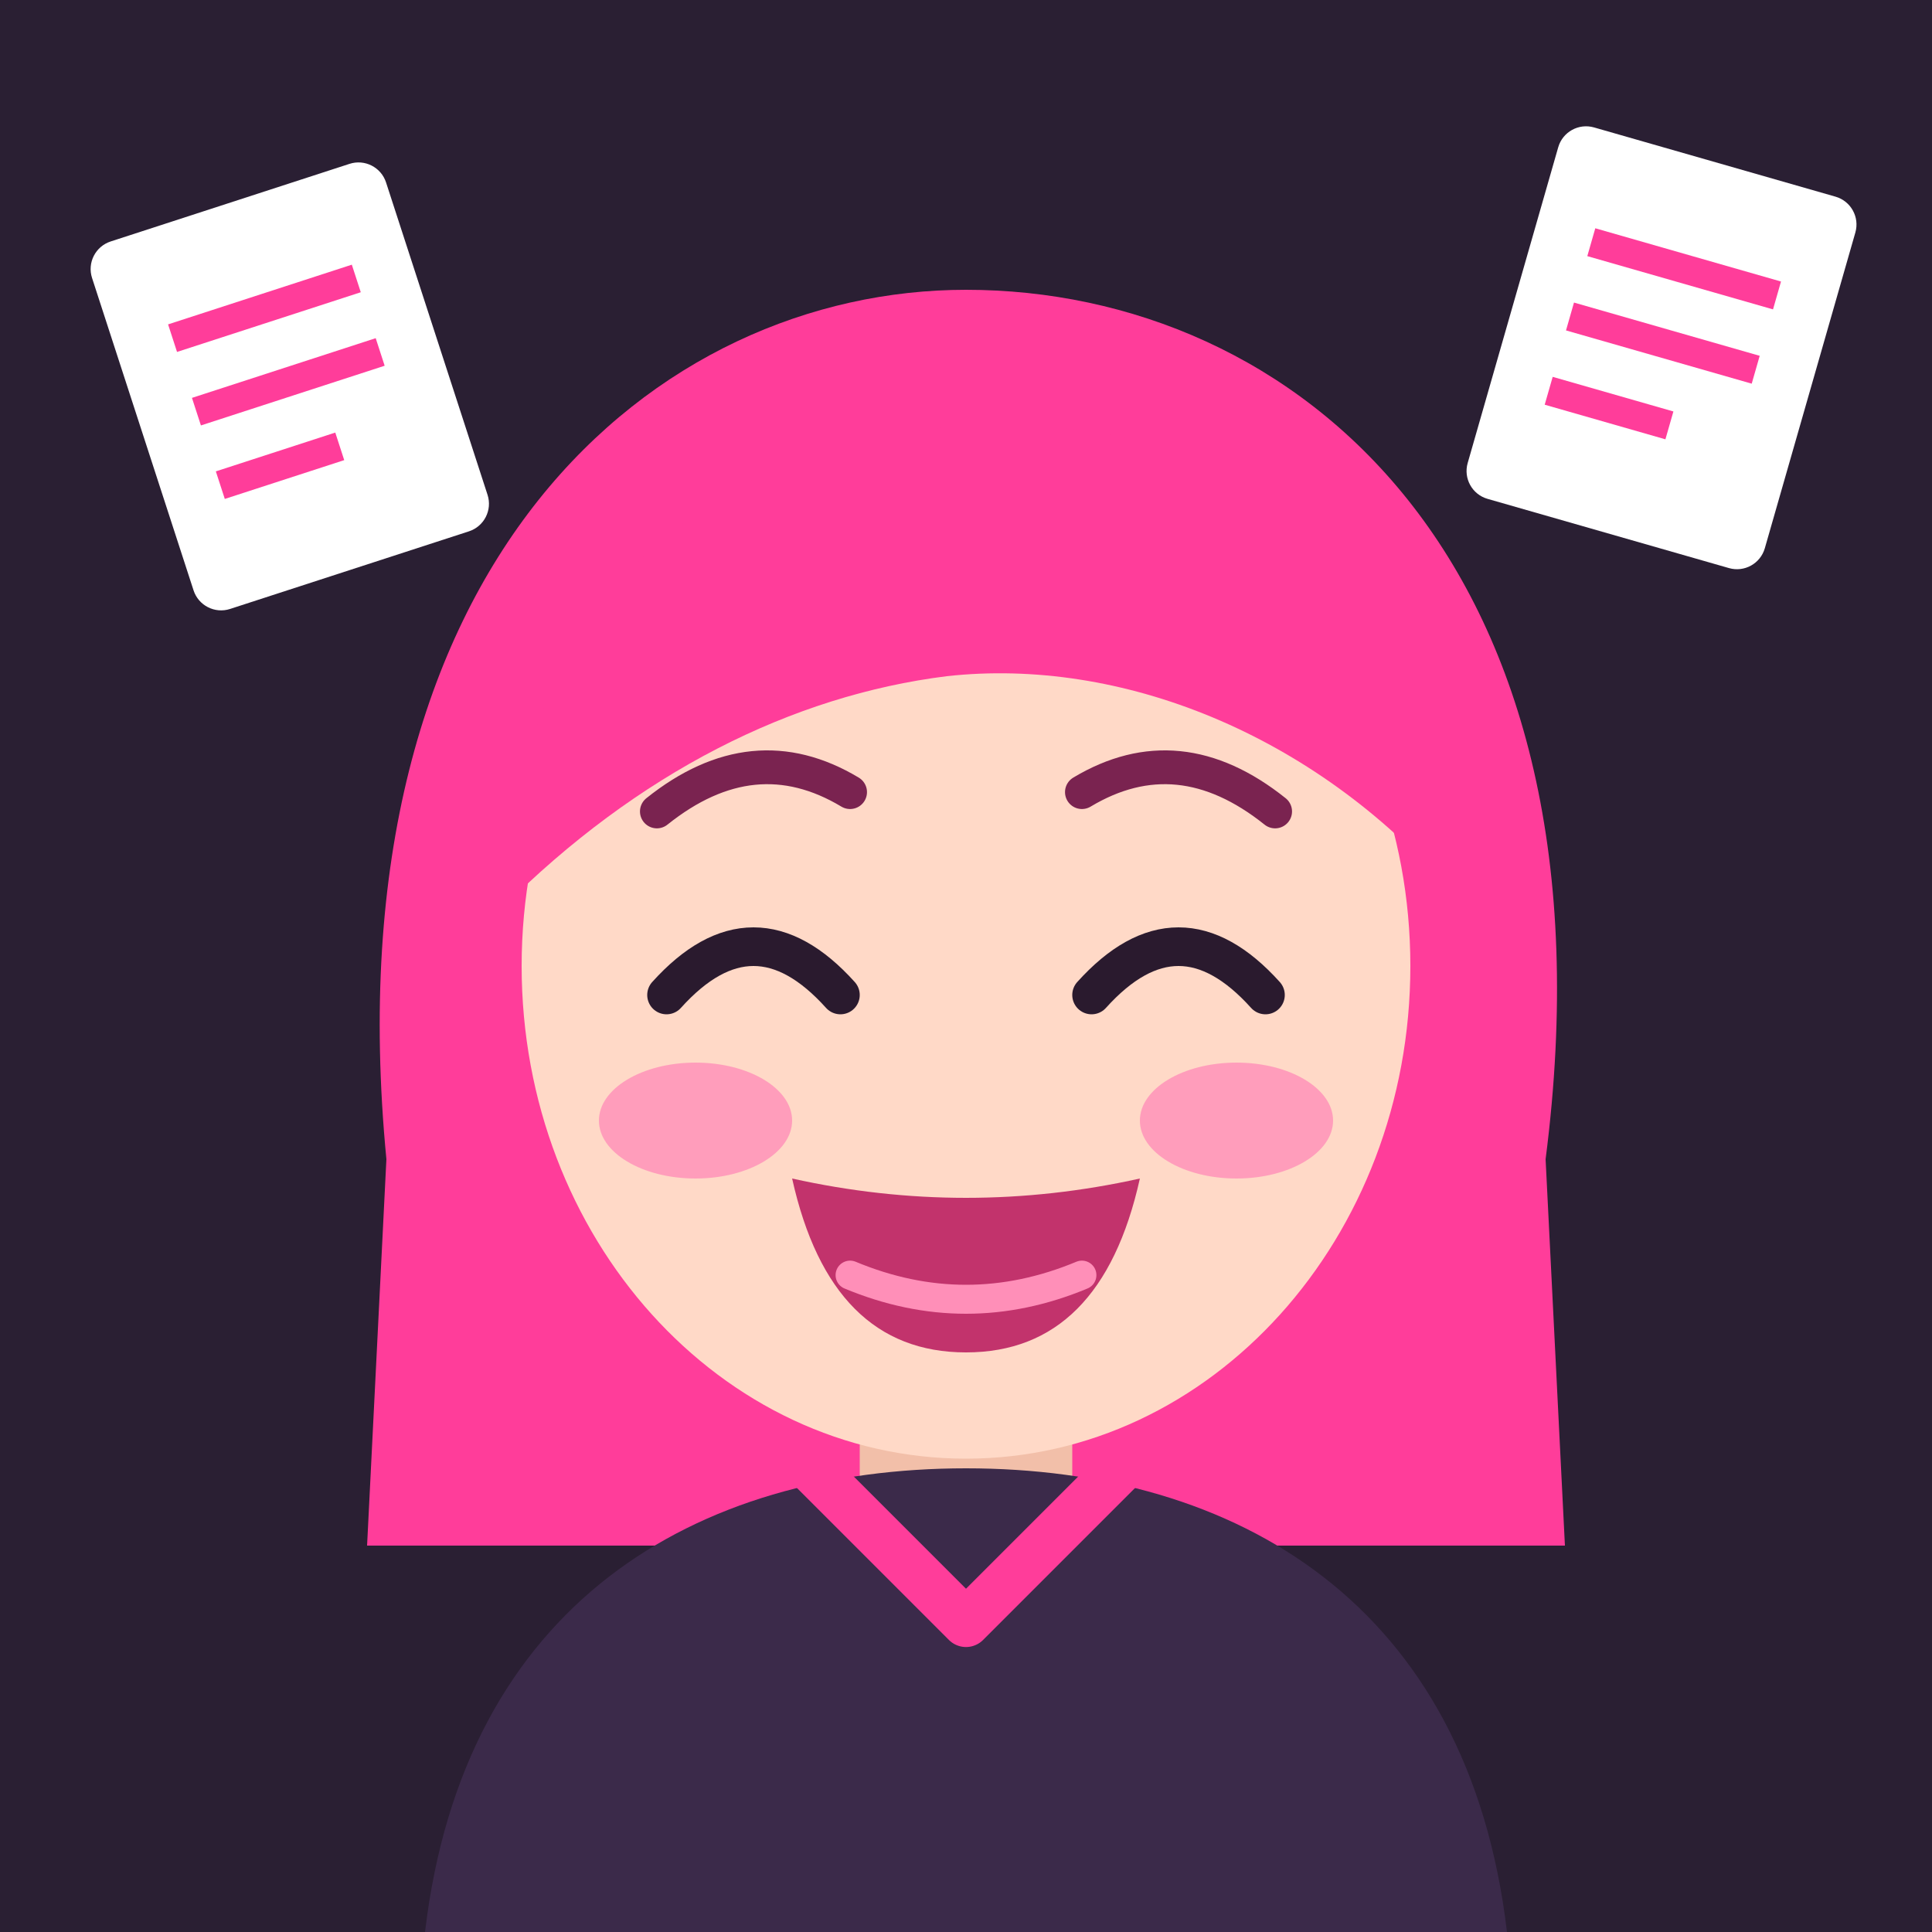
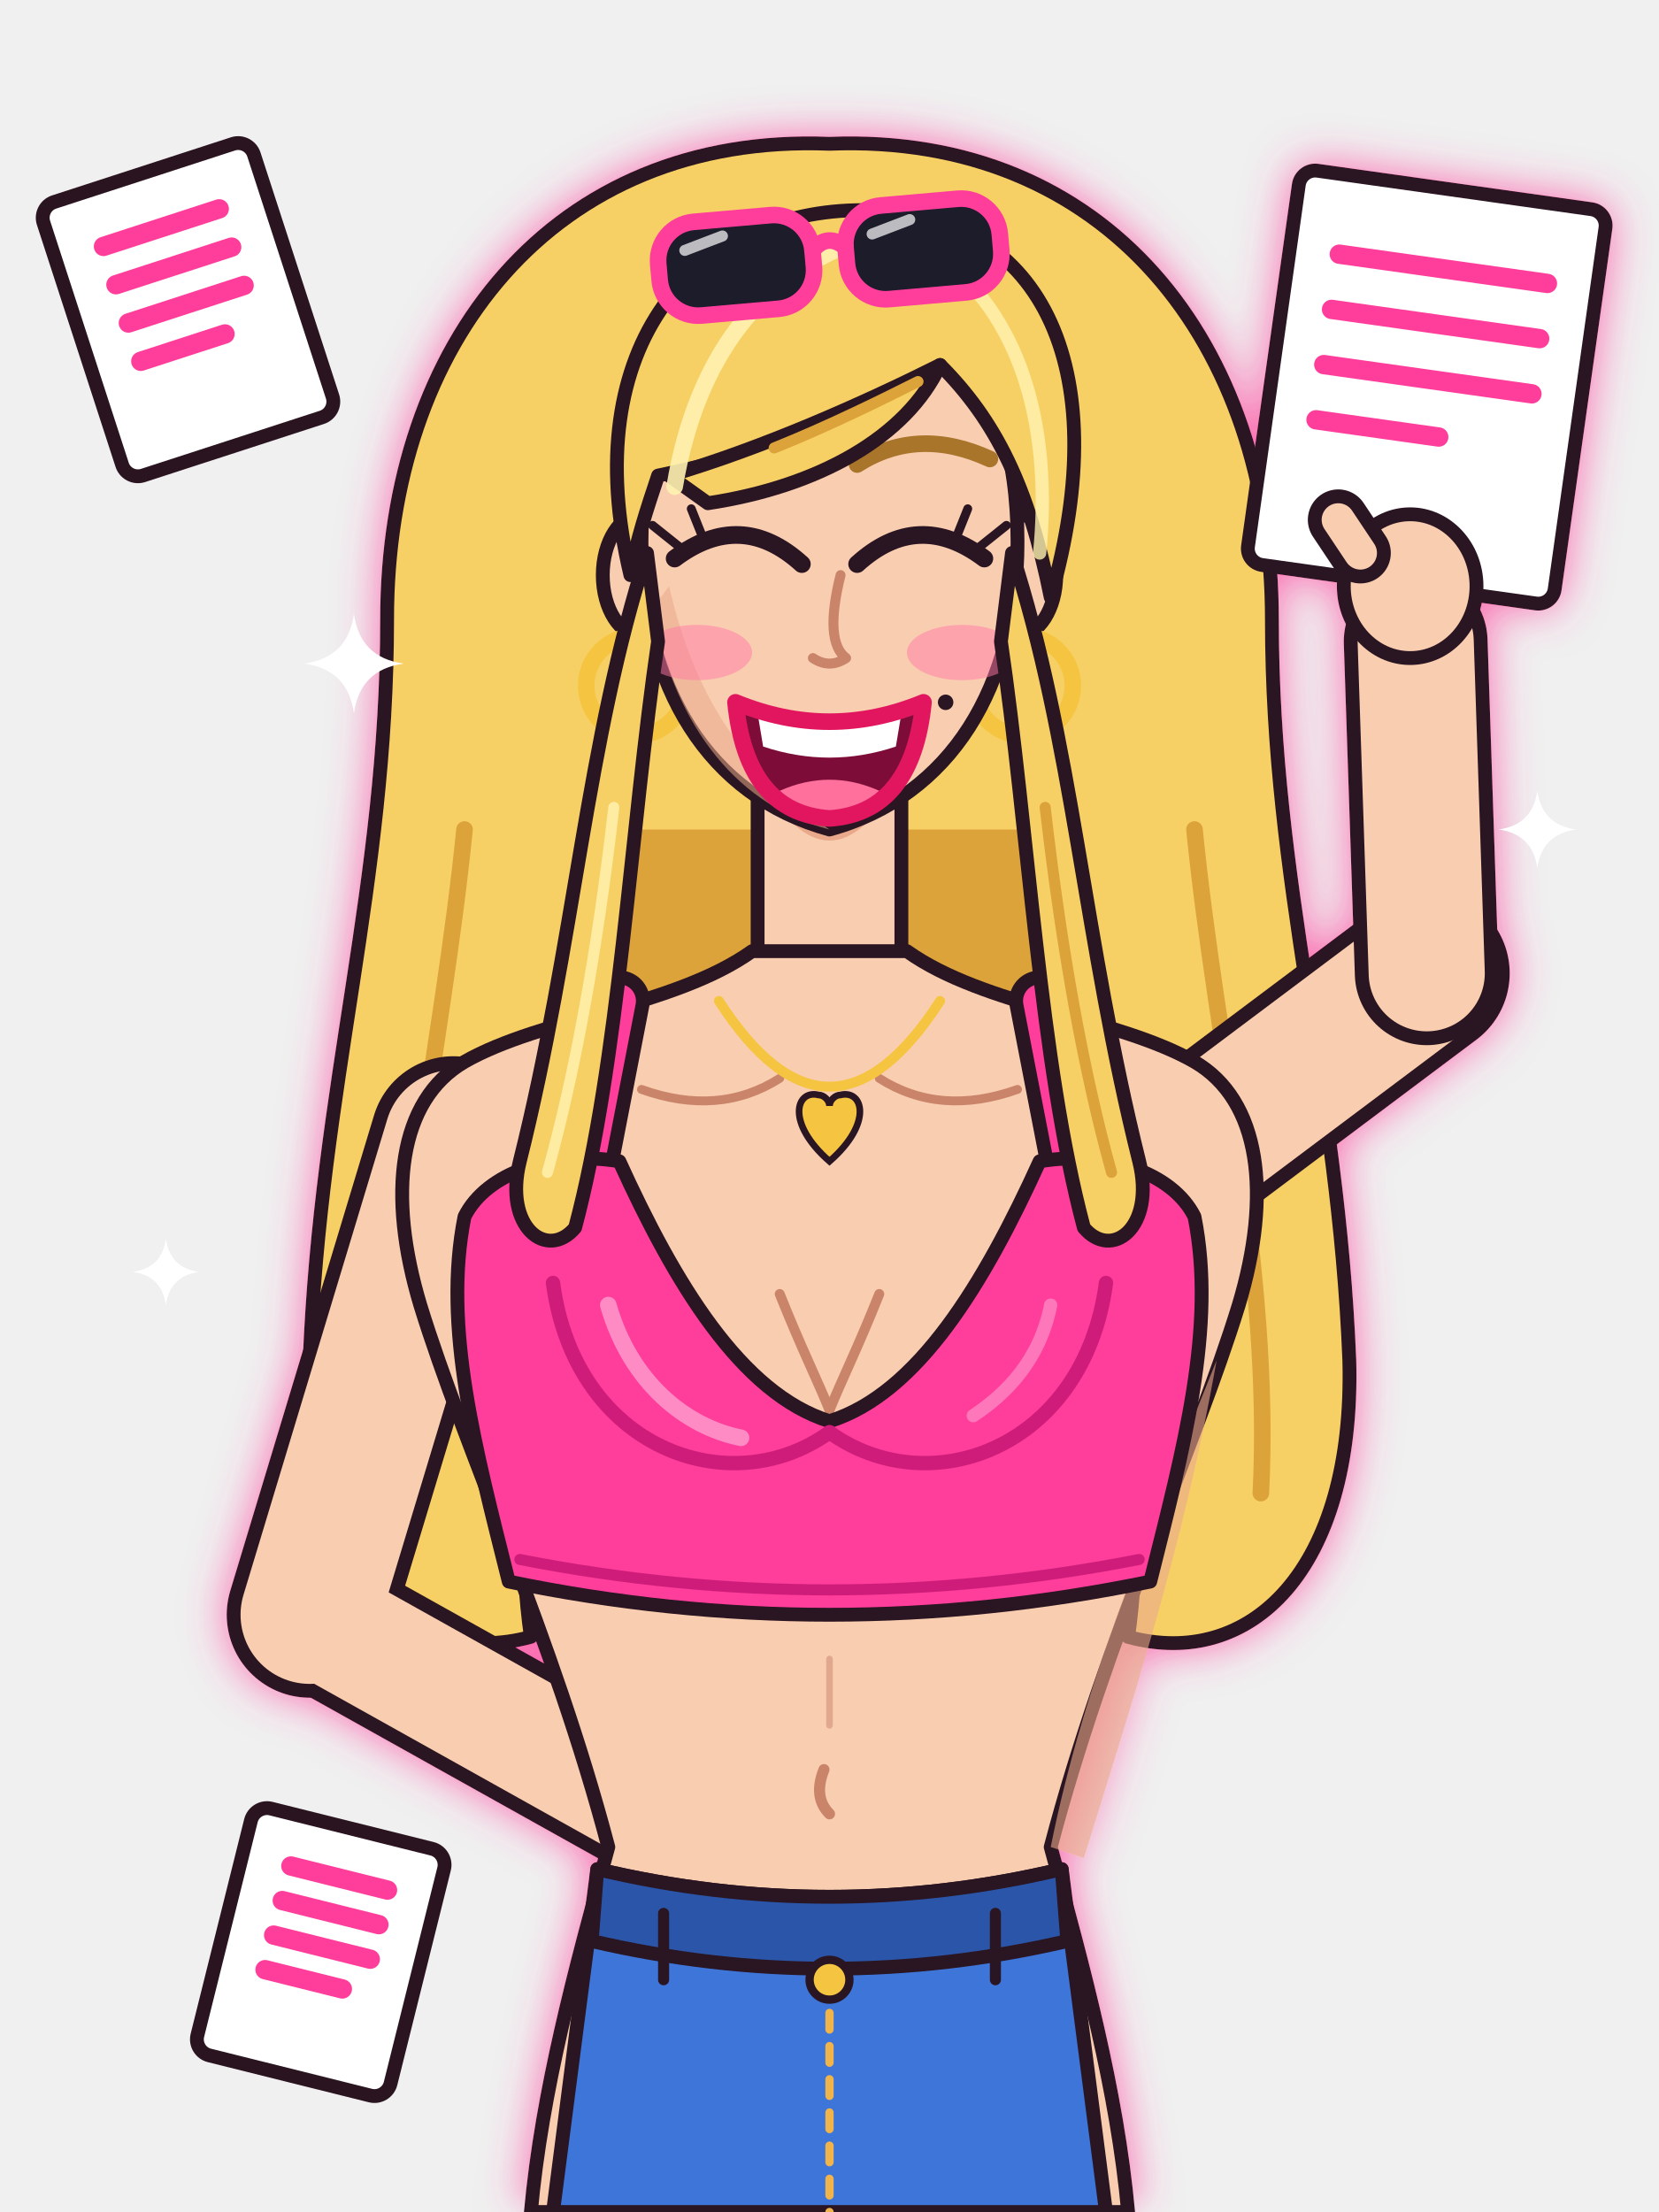
- <svg xmlns="http://www.w3.org/2000/svg" viewBox="0 0 200 200">
-   <rect width="200" height="200" fill="#2a1f33" />
-   <g transform="rotate(-18 30 40)">
-     <rect x="14" y="20" width="32" height="40" rx="3" fill="#fff" />
-     <rect x="20" y="30" width="20" height="3" fill="#ff3d9a" />
-     <rect x="20" y="38" width="20" height="3" fill="#ff3d9a" />
-     <rect x="20" y="46" width="13" height="3" fill="#ff3d9a" />
+ <svg xmlns="http://www.w3.org/2000/svg" viewBox="0 0 300 400">
+   <defs>
+     <filter id="neon" x="-10%" y="-10%" width="120%" height="120%">
+       <feDropShadow dx="0" dy="0" stdDeviation="4" flood-color="#ff3d9a" flood-opacity=".75" />
+     </filter>
+   </defs>
+   <g filter="url(#neon)">
+     <path d="M150 26C100 24 70 62 70 112C70 160 58 196 56 246C55 284 74 302 96 296C92 268 98 236 108 206L192 206C202 236 208 268 204 296C226 302 245 284 244 246C242 196 230 160 230 112C230 62 200 24 150 26Z" fill="#f7d065" stroke="#2a1420" stroke-width="2.5" stroke-linejoin="round" />
+     <path d="M110 150C114 180 110 200 108 212L192 212C190 200 186 180 190 150Z" fill="#dca33a" />
+     <path d="M84 150C80 190 70 230 72 270" fill="none" stroke="#dca33a" stroke-width="3" stroke-linecap="round" stroke-linejoin="round" />
+     <path d="M216 150C220 190 230 230 228 270" fill="none" stroke="#dca33a" stroke-width="3" stroke-linecap="round" stroke-linejoin="round" />
+     <path d="M82 206L56 292" fill="none" stroke="#2a1420" stroke-width="30" stroke-linecap="round" stroke-linejoin="round" />
+     <path d="M56 292L124 330" fill="none" stroke="#2a1420" stroke-width="26" stroke-linecap="round" stroke-linejoin="round" />
+     <path d="M82 206L56 292" fill="none" stroke="#f9cdb0" stroke-width="25" stroke-linecap="round" stroke-linejoin="round" />
+     <path d="M56 292L124 330" fill="none" stroke="#f9cdb0" stroke-width="21" stroke-linecap="round" stroke-linejoin="round" />
+     <path d="M218 206L258 176" fill="none" stroke="#2a1420" stroke-width="30" stroke-linecap="round" stroke-linejoin="round" />
+     <path d="M218 206L258 176" fill="none" stroke="#f9cdb0" stroke-width="25" stroke-linecap="round" stroke-linejoin="round" />
+     <path d="M137 132L137 178Q150 186 163 178L163 132Z" fill="#f9cdb0" stroke="#2a1420" stroke-width="2.5" stroke-linejoin="round" />
+     <path d="M137 140Q150 164 163 140L163 134L137 134Z" fill="#eaa98a" />
+     <path d="M136 172C122 182 98 184 84 192C72 199 70 216 76 236C84 262 100 296 110 334C104 356 98 378 96 400L204 400C202 378 196 356 190 334C200 296 216 262 224 236C230 216 228 199 216 192C202 184 178 182 164 172Z" fill="#f9cdb0" stroke="#2a1420" stroke-width="2.5" stroke-linejoin="round" />
+     <path d="M116 197Q130 202 141 195" fill="none" stroke="#c9846a" stroke-width="1.6" stroke-linecap="round" stroke-linejoin="round" />
+     <path d="M184 197Q170 202 159 195" fill="none" stroke="#c9846a" stroke-width="1.6" stroke-linecap="round" stroke-linejoin="round" />
+     <path d="M141 234C145 244 148 250 150 255" fill="none" stroke="#c9846a" stroke-width="1.8" stroke-linecap="round" stroke-linejoin="round" />
+     <path d="M159 234C155 244 152 250 150 255" fill="none" stroke="#c9846a" stroke-width="1.8" stroke-linecap="round" stroke-linejoin="round" />
+     <path d="M150 300L150 312" fill="none" stroke="#c9846a" stroke-width="1.2" stroke-linecap="round" stroke-linejoin="round" opacity=".5" />
+     <path d="M149 320q-2 5 1 8" fill="none" stroke="#c9846a" stroke-width="2" stroke-linecap="round" stroke-linejoin="round" />
+     <path d="M190 334C196 304 208 276 220 246C214 280 204 310 196 336Z" fill="#eaa98a" opacity=".6" />
+     <path d="M106 212L112 181" fill="none" stroke="#2a1420" stroke-width="11" stroke-linecap="round" stroke-linejoin="round" />
+     <path d="M194 212L188 181" fill="none" stroke="#2a1420" stroke-width="11" stroke-linecap="round" stroke-linejoin="round" />
+     <path d="M106 212L112 181" fill="none" stroke="#ff3d9a" stroke-width="6" stroke-linecap="round" stroke-linejoin="round" />
+     <path d="M194 212L188 181" fill="none" stroke="#ff3d9a" stroke-width="6" stroke-linecap="round" stroke-linejoin="round" />
+     <path d="M84 220C88 212 100 208 112 210C122 232 134 252 150 257C166 252 178 232 188 210C200 208 212 212 216 220C220 240 214 262 208 286Q150 298 92 286C86 262 80 240 84 220Z" fill="#ff3d9a" stroke="#2a1420" stroke-width="2.5" stroke-linejoin="round" />
+     <path d="M100 232C104 262 132 272 150 259" fill="none" stroke="#cf1f7a" stroke-width="2.6" stroke-linecap="round" stroke-linejoin="round" />
+     <path d="M200 232C196 262 168 272 150 259" fill="none" stroke="#cf1f7a" stroke-width="2.6" stroke-linecap="round" stroke-linejoin="round" />
+     <path d="M110 236C114 250 124 258 134 260" fill="none" stroke="#ff9fd0" stroke-width="3" stroke-linecap="round" stroke-linejoin="round" opacity=".8" />
+     <path d="M190 236C188 246 182 252 176 256" fill="none" stroke="#ff9fd0" stroke-width="2.4" stroke-linecap="round" stroke-linejoin="round" opacity=".6" />
+     <path d="M94 282Q150 293 206 282" fill="none" stroke="#cf1f7a" stroke-width="2" stroke-linecap="round" stroke-linejoin="round" />
+     <path d="M108 338Q150 348 192 338L200 400L100 400Z" fill="#3d74d9" stroke="#2a1420" stroke-width="2.5" stroke-linejoin="round" />
+     <path d="M108 338Q150 348 192 338L193 351Q150 361 107 351Z" fill="#2a55a8" stroke="#2a1420" stroke-width="2.5" stroke-linejoin="round" />
+     <circle cx="150" cy="358" r="3.6" fill="#f5c542" stroke="#2a1420" stroke-width="1.5" />
+     <path d="M150 364L150 400" fill="none" stroke="#f0b44c" stroke-width="1.5" stroke-linecap="round" stroke-linejoin="round" stroke-dasharray="3 3" />
+     <path d="M120 346L120 358" fill="none" stroke="#2a1420" stroke-width="2" stroke-linecap="round" stroke-linejoin="round" />
+     <path d="M180 346L180 358" fill="none" stroke="#2a1420" stroke-width="2" stroke-linecap="round" stroke-linejoin="round" />
+     <path d="M130 181Q150 212 170 181" fill="none" stroke="#f5c542" stroke-width="1.8" stroke-linecap="round" stroke-linejoin="round" />
+     <path d="M150 210C142 203 144 197 148 198C149 198 150 199 150 200C150 199 151 198 152 198C156 197 158 203 150 210Z" fill="#f5c542" stroke="#2a1420" stroke-width="1.2" />
+     <ellipse cx="116" cy="104" rx="7" ry="11" fill="#f9cdb0" stroke="#2a1420" stroke-width="2.5" />
+     <ellipse cx="184" cy="104" rx="7" ry="11" fill="#f9cdb0" stroke="#2a1420" stroke-width="2.5" />
+     <circle cx="115" cy="124" r="9" fill="none" stroke="#f5c542" stroke-width="3" />
+     <circle cx="185" cy="124" r="9" fill="none" stroke="#f5c542" stroke-width="3" />
+     <path d="M116 98C116 66 132 54 150 54C168 54 184 66 184 98C184 124 172 144 150 150C128 144 116 124 116 98Z" fill="#f9cdb0" stroke="#2a1420" stroke-width="2.5" stroke-linejoin="round" />
+     <path d="M118 110C122 132 134 146 150 150C136 140 126 128 121 106Z" fill="#eaa98a" opacity=".55" />
+     <path d="M152 104Q149 116 153 119Q150 121 147 119" fill="none" stroke="#c9846a" stroke-width="1.8" stroke-linecap="round" stroke-linejoin="round" />
+     <circle cx="171" cy="127" r="1.4" fill="#2a1420" />
+     <g transform="matrix(-1 0 0 1 300 0)">
+       <path d="M155 84Q166 77 179 83" fill="none" stroke="#a8742a" stroke-width="3" stroke-linecap="round" stroke-linejoin="round" />
+     </g>
+     <path d="M155 84Q166 77 179 83" fill="none" stroke="#a8742a" stroke-width="3" stroke-linecap="round" stroke-linejoin="round" />
+     <g transform="matrix(-1 0 0 1 300 0)">
+       <path d="M155 102Q166 92 178 101" fill="none" stroke="#2a1420" stroke-width="3.2" stroke-linecap="round" stroke-linejoin="round" />
+       <path d="M177 99l5 -4M173 97l2 -5" fill="none" stroke="#2a1420" stroke-width="1.6" stroke-linecap="round" stroke-linejoin="round" />
+     </g>
+     <path d="M155 102Q166 92 178 101" fill="none" stroke="#2a1420" stroke-width="3.2" stroke-linecap="round" stroke-linejoin="round" />
+     <path d="M177 99l5 -4M173 97l2 -5" fill="none" stroke="#2a1420" stroke-width="1.6" stroke-linecap="round" stroke-linejoin="round" />
+     <ellipse cx="126" cy="118" rx="10" ry="5" fill="#ff7aa6" opacity="0.5" />
+     <ellipse cx="174" cy="118" rx="10" ry="5" fill="#ff7aa6" opacity="0.5" />
+     <path d="M133 127Q150 134 167 127Q165 147 150 148Q135 147 133 127Z" fill="#7d0f37" stroke="#2a1420" stroke-width="2.5" stroke-linejoin="round" />
+     <path d="M137 129Q150 134 163 129L162 135Q150 139 138 135Z" fill="#ffffff" />
+     <path d="M141 143Q150 139 159 143Q155 147 150 147Q145 147 141 143Z" fill="#ff6f9c" />
+     <path d="M133 127Q150 134 167 127Q165 147 150 148Q135 147 133 127Z" fill="none" stroke="#e2195f" stroke-width="3" stroke-linecap="round" stroke-linejoin="round" />
+     <path d="M114 104C104 62 126 38 156 38C188 38 202 66 190 108C186 88 180 76 170 66C158 76 138 82 119 86C117 92 115 98 114 104Z" fill="#f7d065" stroke="#2a1420" stroke-width="2.5" stroke-linejoin="round" />
+     <path d="M121 86C138 81 156 73 170 66C164 79 148 88 128 91Z" fill="#f7d065" stroke="#2a1420" stroke-width="2.5" stroke-linejoin="round" />
+     <path d="M117 100C106 134 104 170 94 210C91 222 99 228 104 222C112 192 114 150 119 116Z" fill="#f7d065" stroke="#2a1420" stroke-width="2.5" stroke-linejoin="round" />
+     <path d="M183 100C194 134 196 170 206 210C209 222 201 228 196 222C188 192 186 150 181 116Z" fill="#f7d065" stroke="#2a1420" stroke-width="2.5" stroke-linejoin="round" />
+     <path d="M154 44C138 50 126 64 122 88" fill="none" stroke="#fff2b0" stroke-width="3" stroke-linecap="round" stroke-linejoin="round" opacity=".9" />
+     <path d="M172 48C186 60 190 80 188 100" fill="none" stroke="#fff2b0" stroke-width="2.4" stroke-linecap="round" stroke-linejoin="round" opacity=".8" />
+     <path d="M111 146C108 172 104 194 99 212" fill="none" stroke="#fff2b0" stroke-width="2" stroke-linecap="round" stroke-linejoin="round" opacity=".8" />
+     <path d="M189 146C192 172 196 194 201 212" fill="none" stroke="#dca33a" stroke-width="2" stroke-linecap="round" stroke-linejoin="round" />
+     <path d="M140 81C150 77 160 72 166 69" fill="none" stroke="#dca33a" stroke-width="2" stroke-linecap="round" stroke-linejoin="round" />
+     <g transform="rotate(-5 150 46)">
+       <rect x="119" y="38" width="28" height="17" rx="7" fill="#1b1b2a" stroke="#ff3d9a" stroke-width="3" />
+       <rect x="153" y="38" width="28" height="17" rx="7" fill="#1b1b2a" stroke="#ff3d9a" stroke-width="3" />
+       <path d="M147 45Q150 42 153 45" fill="none" stroke="#ff3d9a" stroke-width="3" stroke-linecap="round" stroke-linejoin="round" />
+       <path d="M124 43L131 41" fill="none" stroke="#ffffff" stroke-width="2" stroke-linecap="round" stroke-linejoin="round" opacity=".7" />
+       <path d="M158 43L165 41" fill="none" stroke="#ffffff" stroke-width="2" stroke-linecap="round" stroke-linejoin="round" opacity=".7" />
+     </g>
+     <g transform="rotate(8 258 70)">
+       <rect x="230" y="34" width="56" height="72" rx="3" fill="#ffffff" stroke="#2a1420" stroke-width="2.5" />
+       <path d="M239 48.4h38" fill="none" stroke="#ff3d9a" stroke-width="3.5" stroke-linecap="round" stroke-linejoin="round" />
+       <path d="M239 58.48h38" fill="none" stroke="#ff3d9a" stroke-width="3.5" stroke-linecap="round" stroke-linejoin="round" />
+       <path d="M239 68.56h38" fill="none" stroke="#ff3d9a" stroke-width="3.5" stroke-linecap="round" stroke-linejoin="round" />
+       <path d="M239 78.64h22.4" fill="none" stroke="#ff3d9a" stroke-width="3.5" stroke-linecap="round" stroke-linejoin="round" />
+     </g>
+     <path d="M258 176L256 116" fill="none" stroke="#2a1420" stroke-width="26" stroke-linecap="round" stroke-linejoin="round" />
+     <path d="M258 176L256 116" fill="none" stroke="#f9cdb0" stroke-width="21" stroke-linecap="round" stroke-linejoin="round" />
+     <ellipse cx="255" cy="106" rx="12" ry="13" fill="#f9cdb0" stroke="#2a1420" stroke-width="2.5" />
+     <path d="M246 100l-4 -6" fill="none" stroke="#2a1420" stroke-width="11" stroke-linecap="round" stroke-linejoin="round" />
+     <path d="M246 100l-4 -6" fill="none" stroke="#f9cdb0" stroke-width="6" stroke-linecap="round" stroke-linejoin="round" />
  </g>
-   <g transform="rotate(16 172 36)">
-     <rect x="156" y="16" width="32" height="40" rx="3" fill="#fff" />
-     <rect x="162" y="26" width="20" height="3" fill="#ff3d9a" />
-     <rect x="162" y="34" width="20" height="3" fill="#ff3d9a" />
-     <rect x="162" y="42" width="13" height="3" fill="#ff3d9a" />
+   <g transform="rotate(-18 34 56)">
+     <rect x="14" y="30" width="40" height="52" rx="3" fill="#ffffff" stroke="#2a1420" stroke-width="2.5" />
+     <path d="M23 40.4h22" fill="none" stroke="#ff3d9a" stroke-width="3.5" stroke-linecap="round" stroke-linejoin="round" />
+     <path d="M23 47.68h22" fill="none" stroke="#ff3d9a" stroke-width="3.5" stroke-linecap="round" stroke-linejoin="round" />
+     <path d="M23 54.96h22" fill="none" stroke="#ff3d9a" stroke-width="3.5" stroke-linecap="round" stroke-linejoin="round" />
+     <path d="M23 62.24h16" fill="none" stroke="#ff3d9a" stroke-width="3.5" stroke-linecap="round" stroke-linejoin="round" />
  </g>
-   <path d="M40 120 C34 58 68 30 100 30 C134 30 168 58 160 120 L162 160 L38 160 Z" fill="#ff3d9a" />
-   <rect x="89" y="140" width="22" height="18" fill="#f2bfa9" />
-   <path d="M44 200 C48 166 72 152 100 152 C128 152 152 166 156 200 Z" fill="#3b2a4a" />
-   <path d="M84 152 L100 168 L116 152" fill="none" stroke="#ff3d9a" stroke-width="5" stroke-linejoin="round" />
-   <ellipse cx="100" cy="100" rx="46" ry="51" fill="#ffd9c7" />
-   <path d="M52 94 C54 58 78 44 104 44 C130 44 150 60 150 92 C136 76 116 68 98 70 C82 72 66 80 52 94 Z" fill="#ff3d9a" />
-   <ellipse cx="72" cy="116" rx="10" ry="6" fill="#ff8fb8" opacity=".8" />
-   <ellipse cx="128" cy="116" rx="10" ry="6" fill="#ff8fb8" opacity=".8" />
-   <path d="M68 84 q10 -8 20 -2" fill="none" stroke="#7a2350" stroke-width="3.5" stroke-linecap="round" />
-   <path d="M112 82 q10 -6 20 2" fill="none" stroke="#7a2350" stroke-width="3.5" stroke-linecap="round" />
-   <path d="M69 103 q9 -10 18 0" fill="none" stroke="#2a1a2e" stroke-width="4" stroke-linecap="round" />
-   <path d="M113 103 q9 -10 18 0" fill="none" stroke="#2a1a2e" stroke-width="4" stroke-linecap="round" />
-   <path d="M82 122 q18 4 36 0 q-4 18 -18 18 q-14 0 -18 -18 Z" fill="#c2336c" />
-   <path d="M88 132 q12 5 24 0" fill="none" stroke="#ff8fb8" stroke-width="3" stroke-linecap="round" />
+   <g transform="rotate(14 58 353)">
+     <rect x="40" y="330" width="36" height="46" rx="3" fill="#ffffff" stroke="#2a1420" stroke-width="2.5" />
+     <path d="M49 339.2h18" fill="none" stroke="#ff3d9a" stroke-width="3.5" stroke-linecap="round" stroke-linejoin="round" />
+     <path d="M49 345.64h18" fill="none" stroke="#ff3d9a" stroke-width="3.5" stroke-linecap="round" stroke-linejoin="round" />
+     <path d="M49 352.08h18" fill="none" stroke="#ff3d9a" stroke-width="3.5" stroke-linecap="round" stroke-linejoin="round" />
+     <path d="M49 358.52h14.4" fill="none" stroke="#ff3d9a" stroke-width="3.5" stroke-linecap="round" stroke-linejoin="round" />
+   </g>
+   <path transform="translate(64 120)" d="M0 -9Q1.08 -1.08 9 0Q1.08 1.08 0 9Q-1.08 1.08 -9 0Q-1.08 -1.08 0 -9Z" fill="#ffffff" />
+   <path transform="translate(278 150)" d="M0 -7Q0.84 -0.84 7 0Q0.84 0.84 0 7Q-0.84 0.84 -7 0Q-0.84 -0.84 0 -7Z" fill="#ffffff" />
+   <path transform="translate(30 230)" d="M0 -6Q0.72 -0.72 6 0Q0.72 0.72 0 6Q-0.72 0.72 -6 0Q-0.72 -0.72 0 -6Z" fill="#ffffff" />
</svg>
